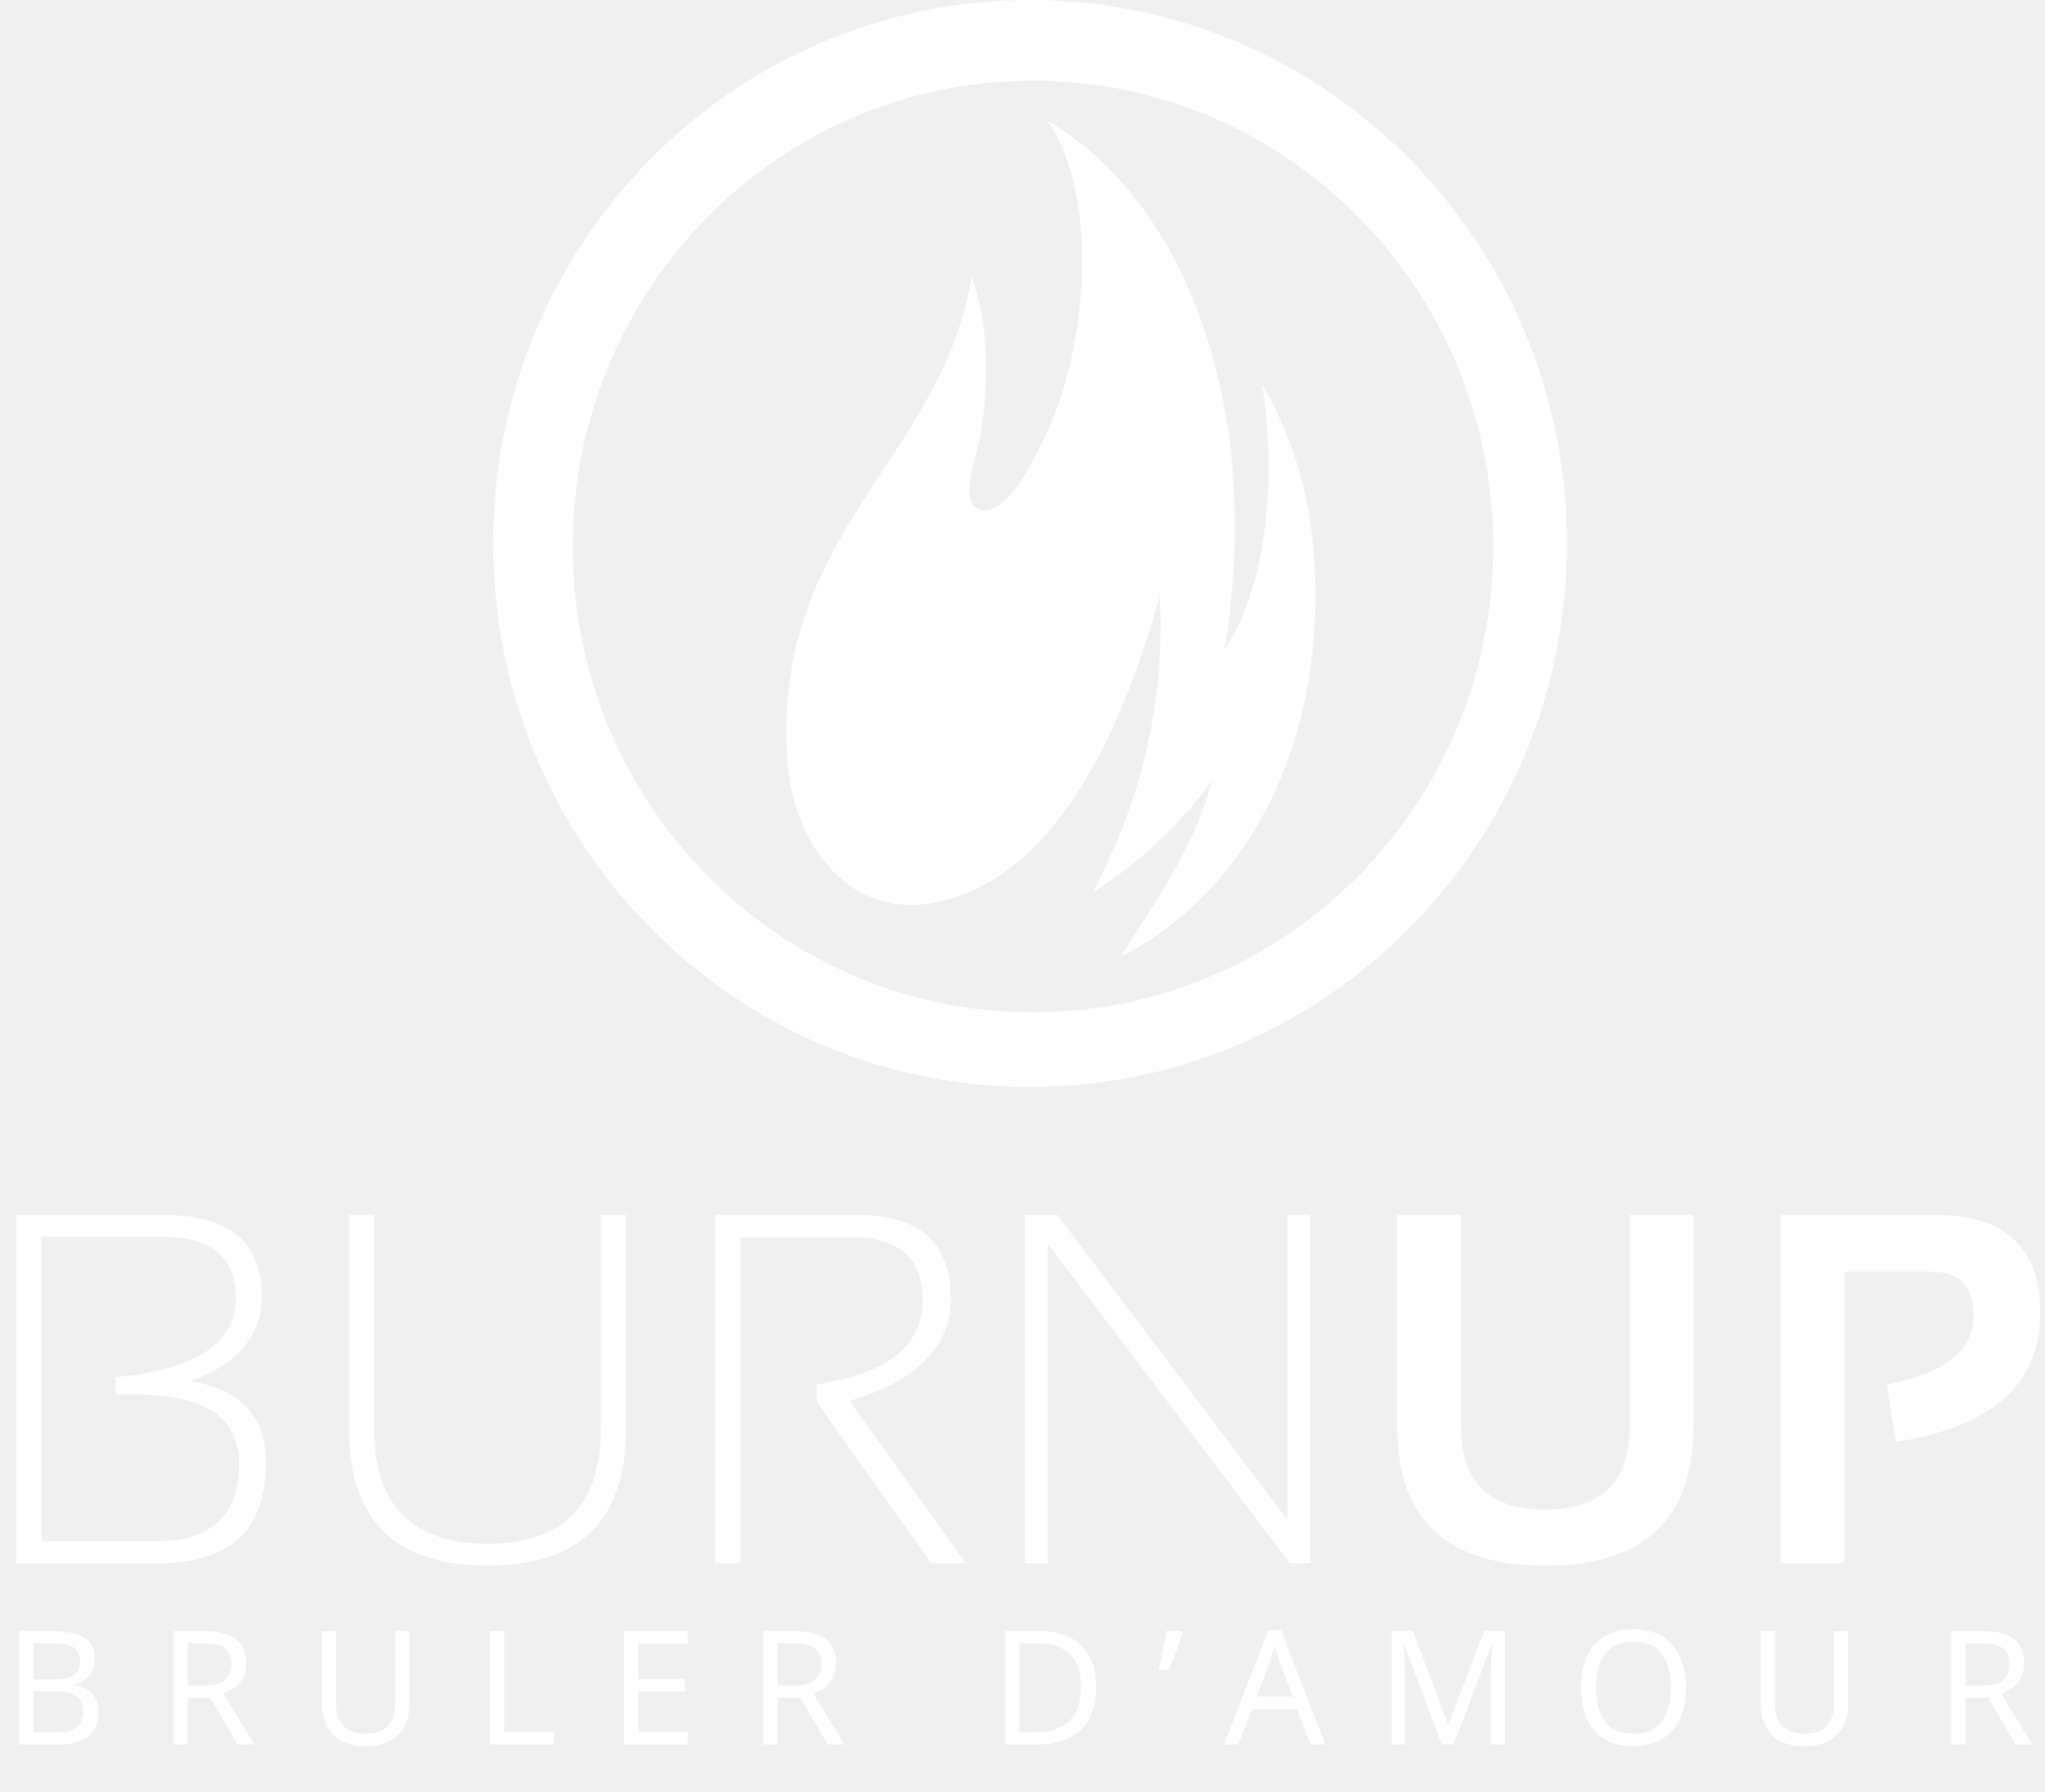
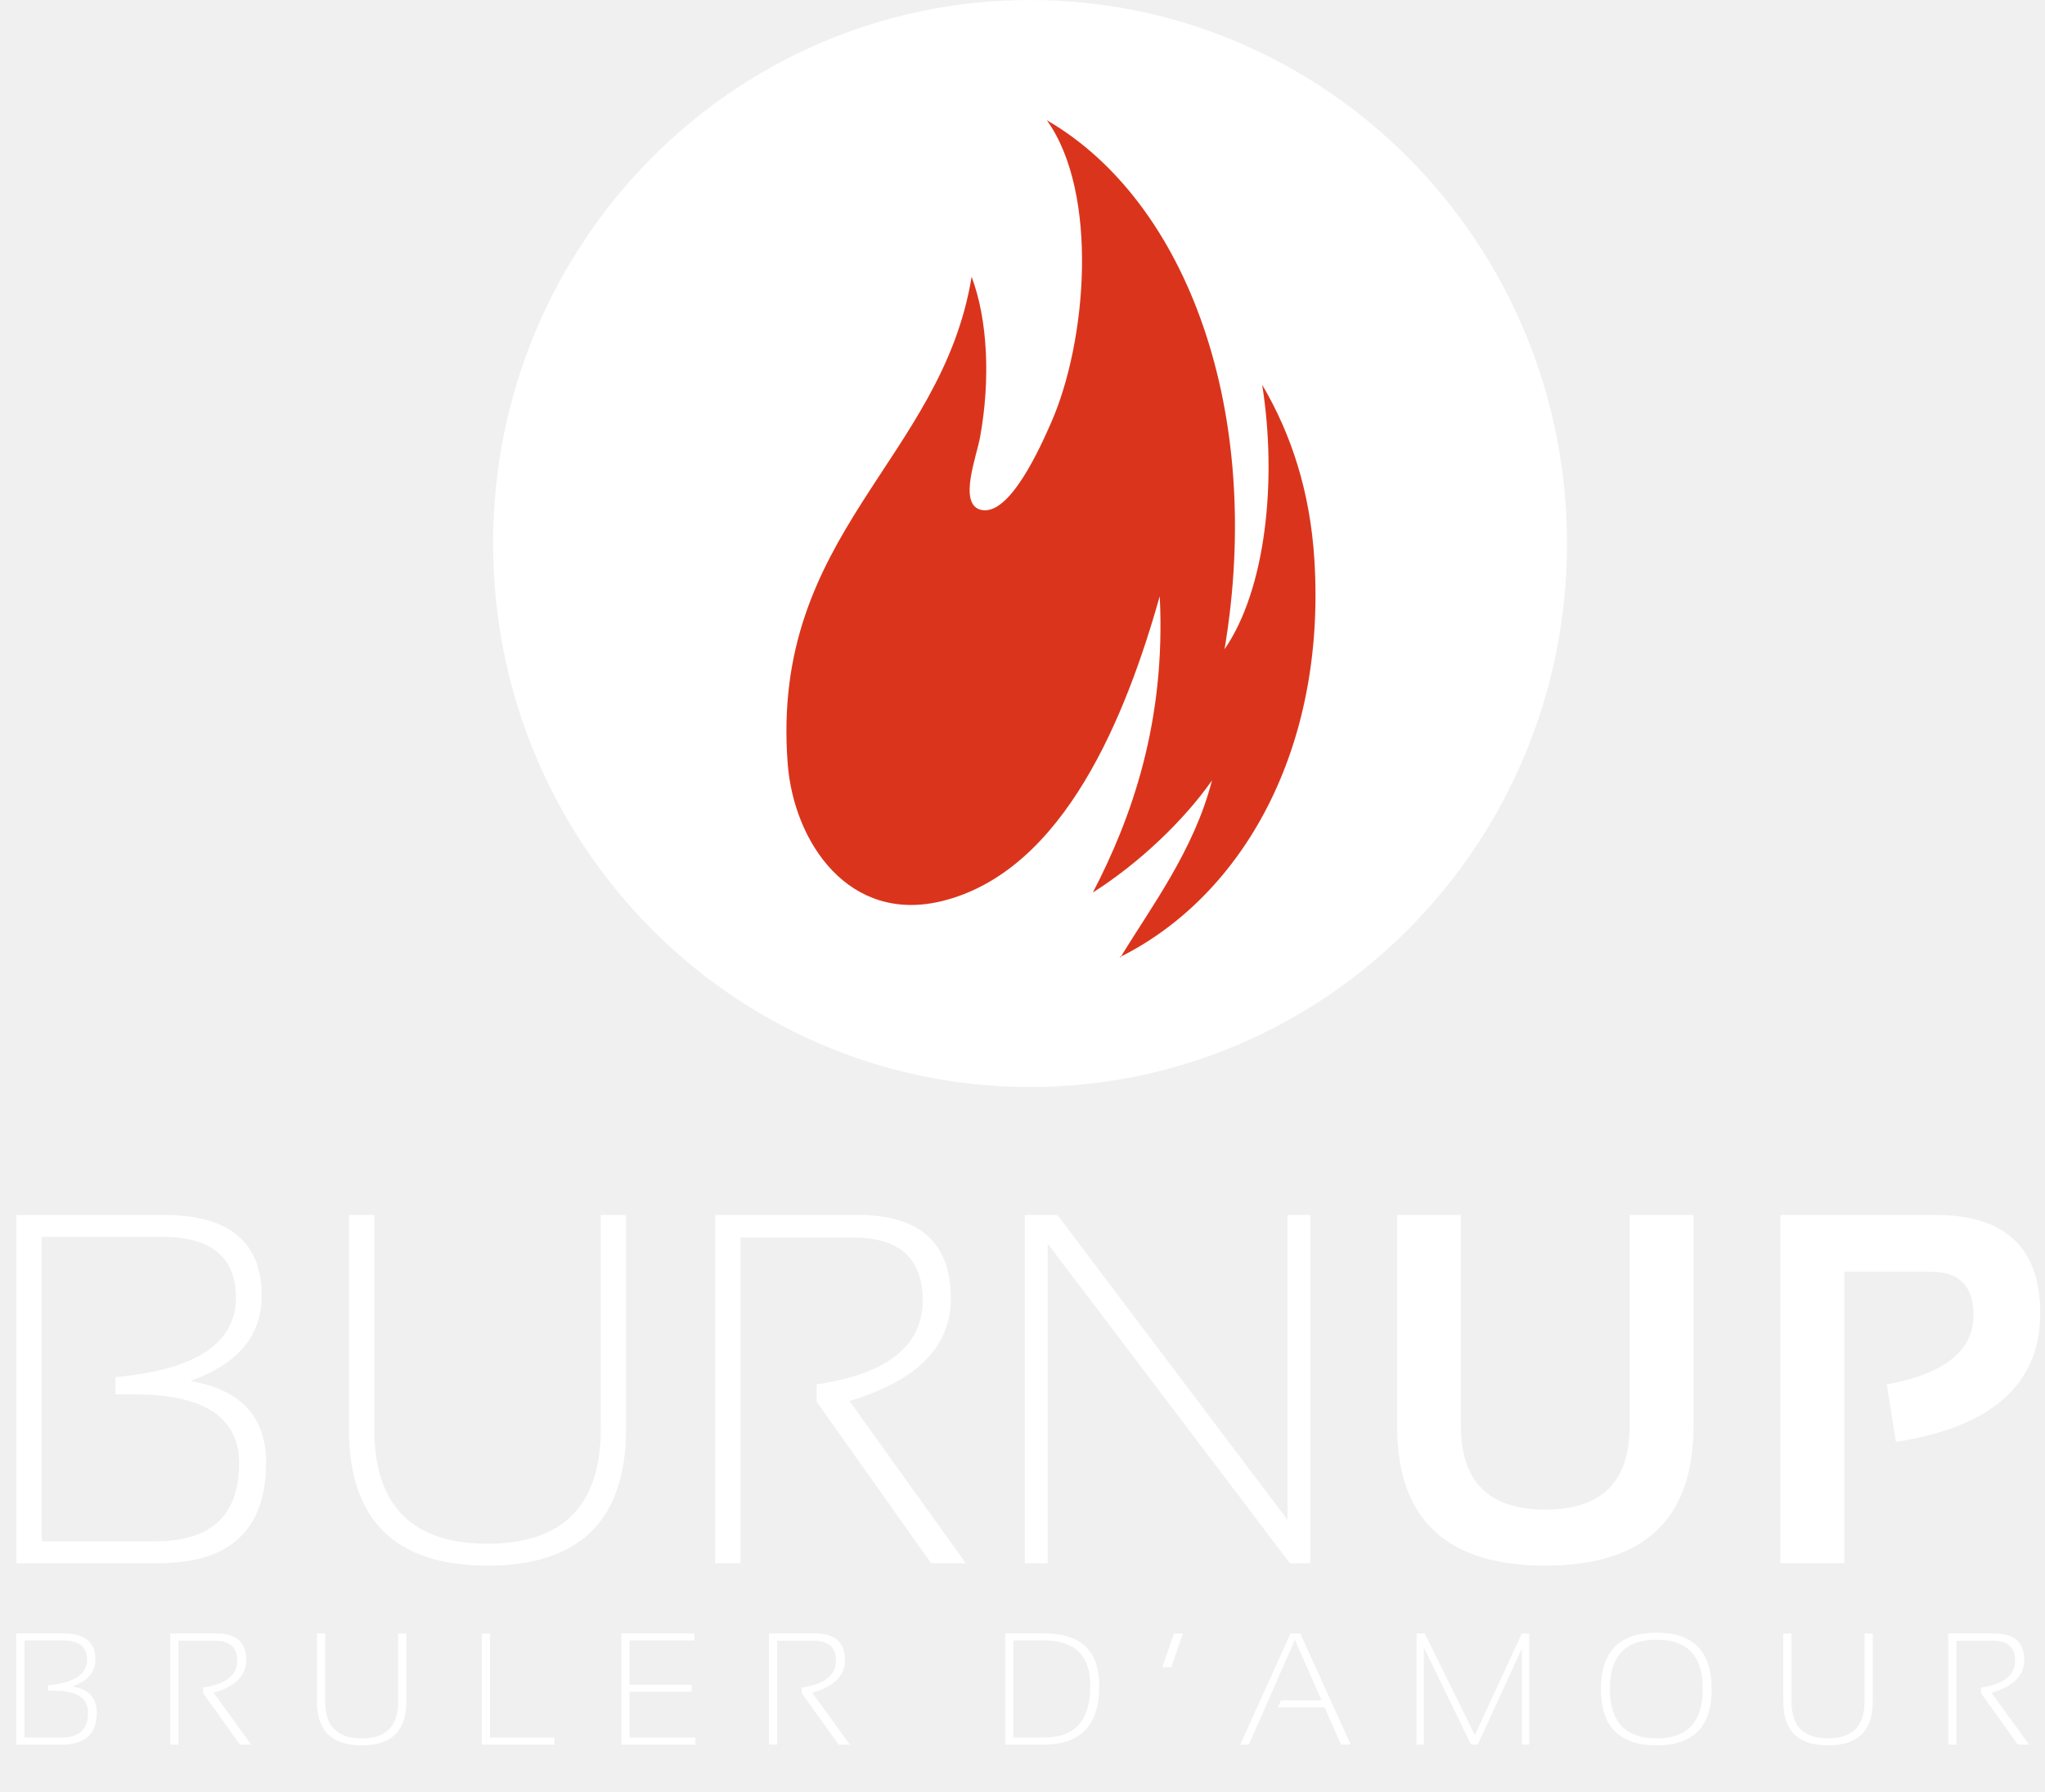
<svg xmlns="http://www.w3.org/2000/svg" width="218px" height="191px" viewBox="0 0 218 191" version="1.1">
  <defs />
  <g id="Page-1" stroke="none" stroke-width="1" fill="none" fill-rule="evenodd">
-     <g id="Logo" fill="#FFFFFF">
-       <g id="Group-7-Copy">
-         <g id="Group-2" transform="translate(1.751004, 0)">
-           <path d="M0,166.662 L0,129.526 L15.669,129.526 C22.656,129.526 26.15,132.408 26.15,138.173 C26.15,142.398 23.615,145.419 18.546,147.237 C23.924,148.154 26.612,151.054 26.612,155.936 C26.612,163.086 22.785,166.662 15.13,166.662 L0,166.662 Z M14.847,164.324 C20.773,164.324 23.735,161.554 23.735,156.014 C23.735,151.115 20.028,148.665 12.613,148.665 L10.558,148.665 L10.558,146.821 C19.12,146.042 23.401,143.22 23.401,138.355 C23.401,134.027 20.764,131.863 15.49,131.863 L2.697,131.863 L2.697,164.324 L14.847,164.324 Z M35.447,152.327 L35.447,129.526 L38.144,129.526 L38.144,152.327 C38.144,160.498 42.168,164.584 50.217,164.584 C58.266,164.584 62.29,160.498 62.29,152.327 L62.29,129.526 L64.987,129.526 L64.987,152.327 C64.987,162.056 60.064,166.921 50.217,166.921 C40.37,166.921 35.447,162.056 35.447,152.327 L35.447,152.327 Z M74.49,166.662 L74.49,129.526 L89.645,129.526 C96.29,129.526 99.612,132.495 99.612,138.433 C99.612,143.575 96.007,147.219 88.798,149.366 L101.205,166.662 L97.506,166.662 L85.304,149.444 L85.304,147.6 C92.839,146.475 96.607,143.488 96.607,138.641 C96.607,134.174 94.141,131.941 89.209,131.941 L77.187,131.941 L77.187,166.662 L74.49,166.662 Z M107.496,166.662 L107.496,129.526 L110.964,129.526 L135.495,162.039 L135.495,129.526 L137.936,129.526 L137.936,166.662 L135.752,166.662 L109.936,132.59 L109.936,166.662 L107.496,166.662 Z M147.181,152.067 L147.181,129.526 L153.988,129.526 L153.988,152.067 C153.988,157.988 156.985,160.948 162.979,160.948 C168.973,160.948 171.97,157.988 171.97,152.067 L171.97,129.526 L178.777,129.526 L178.777,152.067 C178.777,161.97 173.511,166.921 162.979,166.921 C152.447,166.921 147.181,161.97 147.181,152.067 L147.181,152.067 Z M188.05,166.662 L188.05,129.526 L204.49,129.526 C211.991,129.526 215.741,133.014 215.741,139.991 C215.741,147.557 210.613,152.136 200.355,153.729 L199.379,147.6 C205.544,146.475 208.626,144.008 208.626,140.199 C208.626,137.117 207.102,135.576 204.054,135.576 L194.858,135.576 L194.858,166.662 L188.05,166.662 Z" id="BURNUP" />
-           <g id="Group" transform="translate(50.81237, 0)">
-             <path d="M57.24,115.891 C88.853,115.891 114.481,89.948 114.481,57.946 C114.481,25.943 88.853,1.49409537e-13 57.24,1.49409537e-13 C25.627,1.49409537e-13 0,25.943 0,57.946 C0,89.948 25.627,115.891 57.24,115.891 Z M57.554,107.931 C84.651,107.931 106.617,85.694 106.617,58.263 C106.617,30.833 84.651,8.596 57.554,8.596 C30.457,8.596 8.491,30.833 8.491,58.263 C8.491,85.694 30.457,107.931 57.554,107.931 Z" id="Combined-Shape" />
-             <path d="M76.638,83.201 C73.613,87.509 68.867,92.026 63.937,95.157 C68.03,87.269 71.738,77.039 71.067,63.576 C67.518,76.128 60.95,92.827 47.893,96.06 C37.941,98.524 32.044,89.806 31.403,81.397 C29.537,56.867 47.808,49.104 51.012,29.514 C52.734,34.08 53.034,40.518 51.904,46.658 C51.528,48.702 49.624,53.625 51.904,54.327 C55.017,55.287 58.423,47.47 59.48,45.079 C63.278,36.488 64.616,20.638 59.035,12.821 C74.015,21.502 82.208,43.968 77.975,69.215 C82.335,62.9 83.617,51.331 81.986,41.019 C85.051,46.229 87.103,52.34 87.556,59.741 C88.796,79.923 79.892,95.392 67.056,101.924 C66.866,101.882 66.846,102.012 66.833,102.15 C70.105,96.738 74.703,90.717 76.638,83.201 L76.638,83.201 Z" id="Shape-Copy-2" />
-           </g>
-         </g>
-         <text id="BRULER-D’AMOUR" font-family="Sansation-Light, Sansation Light" font-size="16.97" font-weight="300" letter-spacing="5.4">
-           <tspan x="0.407" y="186">BRULER D’AMOU</tspan>
-           <tspan x="206.359" y="186">R</tspan>
-         </text>
-       </g>
+     <g id="logo-baseline">
+       <path d="M1.751,166.662 L1.751,129.526 L17.42,129.526 C24.407,129.526 27.901,132.408 27.901,138.173 C27.901,142.398 25.366,145.419 20.297,147.237 C25.675,148.154 28.363,151.054 28.363,155.936 C28.363,163.086 24.536,166.662 16.881,166.662 L1.751,166.662 Z M16.598,164.324 C22.524,164.324 25.486,161.554 25.486,156.014 C25.486,151.115 21.779,148.665 14.364,148.665 L12.309,148.665 L12.309,146.821 C20.871,146.042 25.152,143.22 25.152,138.355 C25.152,134.027 22.515,131.863 17.241,131.863 L4.448,131.863 L4.448,164.324 L16.598,164.324 Z M37.198,152.327 L37.198,129.526 L39.895,129.526 L39.895,152.327 C39.895,160.498 43.919,164.584 51.968,164.584 C60.017,164.584 64.041,160.498 64.041,152.327 L64.041,129.526 L66.738,129.526 L66.738,152.327 C66.738,162.056 61.815,166.921 51.968,166.921 C42.121,166.921 37.198,162.056 37.198,152.327 L37.198,152.327 Z M76.241,166.662 L76.241,129.526 L91.396,129.526 C98.041,129.526 101.363,132.495 101.363,138.433 C101.363,143.575 97.758,147.219 90.549,149.366 L102.956,166.662 L99.257,166.662 L87.055,149.444 L87.055,147.6 C94.59,146.475 98.358,143.488 98.358,138.641 C98.358,134.174 95.892,131.941 90.96,131.941 L78.938,131.941 L78.938,166.662 L76.241,166.662 Z M109.247,166.662 L109.247,129.526 L112.715,129.526 L137.246,162.039 L137.246,129.526 L139.687,129.526 L139.687,166.662 L137.503,166.662 L111.687,132.59 L111.687,166.662 L109.247,166.662 Z M148.932,152.067 L148.932,129.526 L155.739,129.526 L155.739,152.067 C155.739,157.988 158.736,160.948 164.73,160.948 C170.724,160.948 173.721,157.988 173.721,152.067 L173.721,129.526 L180.528,129.526 L180.528,152.067 C180.528,161.97 175.262,166.921 164.73,166.921 C154.198,166.921 148.932,161.97 148.932,152.067 L148.932,152.067 Z M189.801,166.662 L189.801,129.526 L206.241,129.526 C213.742,129.526 217.492,133.014 217.492,139.991 C217.492,147.557 212.364,152.136 202.106,153.729 L201.13,147.6 C207.295,146.475 210.377,144.008 210.377,140.199 C210.377,137.117 208.853,135.576 205.805,135.576 L196.609,135.576 L196.609,166.662 L189.801,166.662 Z" id="BURNUP" fill="#FFFFFF" />
+       <ellipse id="Combined-Shape" fill="#FFFFFF" cx="109.804" cy="57.946" rx="57.24" ry="57.946" />
+       <path d="M129.202,83.201 C126.177,87.509 121.43,92.026 116.5,95.157 C120.593,87.269 124.301,77.039 123.631,63.576 C120.081,76.128 113.514,92.827 100.457,96.06 C90.505,98.524 84.607,89.806 83.967,81.397 C82.1,56.867 100.372,49.104 103.576,29.514 C105.298,34.08 105.597,40.518 104.467,46.658 C104.091,48.702 102.188,53.625 104.467,54.327 C107.58,55.287 110.986,47.47 112.043,45.079 C115.841,36.488 117.18,20.638 111.598,12.821 C126.578,21.502 134.771,43.968 130.539,69.215 C134.898,62.9 136.18,51.331 134.549,41.019 C137.615,46.229 139.666,52.34 140.12,59.741 C141.359,79.923 132.455,95.392 119.619,101.924 C119.43,101.882 119.409,102.012 119.396,102.15 C122.668,96.738 127.267,90.717 129.202,83.201 L129.202,83.201 Z" id="Shape-Copy-2" fill="#DA351C" />
+       <path d="M1.733,186 L1.733,174.151 L6.788,174.151 C9.042,174.151 10.169,175.071 10.169,176.91 C10.169,178.258 9.351,179.222 7.716,179.802 C9.45,180.095 10.318,181.02 10.318,182.578 C10.318,184.859 9.083,186 6.614,186 L1.733,186 Z M6.523,185.254 C8.434,185.254 9.39,184.37 9.39,182.603 C9.39,181.039 8.194,180.258 5.802,180.258 L5.139,180.258 L5.139,179.669 C7.901,179.421 9.282,178.52 9.282,176.968 C9.282,175.587 8.431,174.897 6.73,174.897 L2.603,174.897 L2.603,185.254 L6.523,185.254 Z M18.154,186 L18.154,174.151 L23.043,174.151 C25.186,174.151 26.258,175.098 26.258,176.993 C26.258,178.634 25.095,179.796 22.769,180.481 L26.771,186 L25.578,186 L21.642,180.506 L21.642,179.918 C24.073,179.559 25.288,178.606 25.288,177.059 C25.288,175.634 24.493,174.921 22.902,174.921 L19.024,174.921 L19.024,186 L18.154,186 Z M33.787,181.426 L33.787,174.151 L34.657,174.151 L34.657,181.426 C34.657,184.033 35.955,185.337 38.552,185.337 C41.148,185.337 42.446,184.033 42.446,181.426 L42.446,174.151 L43.316,174.151 L43.316,181.426 C43.316,184.531 41.728,186.083 38.552,186.083 C35.375,186.083 33.787,184.531 33.787,181.426 L33.787,181.426 Z M52.238,174.151 L52.238,185.254 L59.099,185.254 L59.099,186 L51.368,186 L51.368,174.151 L52.238,174.151 Z M74.02,174.151 L74.02,174.897 L67.109,174.897 L67.109,179.62 L73.738,179.62 L73.738,180.365 L67.109,180.365 L67.109,185.254 L74.136,185.254 L74.136,186 L66.239,186 L66.239,174.151 L74.02,174.151 Z M81.98,186 L81.98,174.151 L86.869,174.151 C89.012,174.151 90.084,175.098 90.084,176.993 C90.084,178.634 88.921,179.796 86.595,180.481 L90.598,186 L89.404,186 L85.468,180.506 L85.468,179.918 C87.899,179.559 89.114,178.606 89.114,177.059 C89.114,175.634 88.319,174.921 86.728,174.921 L82.85,174.921 L82.85,186 L81.98,186 Z M111.299,185.254 C114.586,185.254 116.23,183.42 116.23,179.752 C116.23,176.515 114.586,174.897 111.299,174.897 L108.026,174.897 L108.026,185.254 L111.299,185.254 Z M107.156,186 L107.156,174.151 L111.382,174.151 C115.249,174.151 117.183,176.018 117.183,179.752 C117.183,183.917 115.222,186 111.299,186 L107.156,186 Z M126.104,174.151 L124.861,177.755 L123.908,177.755 L125.151,174.151 L126.104,174.151 Z M133.137,186 L132.209,186 L137.57,174.151 L138.605,174.151 L143.991,186 L142.956,186 L141.199,182.023 L136.219,182.023 L136.559,181.277 L140.876,181.277 L138.034,174.83 L133.137,186 Z M151.007,186 L151.007,174.151 L151.877,174.151 L157.222,184.981 L162.235,174.151 L163.022,174.151 L163.022,186 L162.235,186 L162.235,175.75 L157.528,186 L156.816,186 L151.794,175.667 L151.794,186 L151.007,186 Z M176.609,185.337 C179.879,185.337 181.514,183.572 181.514,180.042 C181.514,176.557 179.879,174.814 176.609,174.814 C173.278,174.814 171.612,176.557 171.612,180.042 C171.612,183.572 173.278,185.337 176.609,185.337 L176.609,185.337 Z M170.659,180.092 C170.659,176.076 172.642,174.068 176.609,174.068 C180.514,174.068 182.467,176.076 182.467,180.092 C182.467,184.086 180.514,186.083 176.609,186.083 C172.642,186.083 170.659,184.086 170.659,180.092 L170.659,180.092 Z M190.104,181.426 L190.104,174.151 L190.974,174.151 L190.974,181.426 C190.974,184.033 192.273,185.337 194.869,185.337 C197.465,185.337 198.763,184.033 198.763,181.426 L198.763,174.151 L199.633,174.151 L199.633,181.426 C199.633,184.531 198.045,186.083 194.869,186.083 C191.692,186.083 190.104,184.531 190.104,181.426 L190.104,181.426 Z M207.685,186 L207.685,174.151 L212.574,174.151 C214.717,174.151 215.789,175.098 215.789,176.993 C215.789,178.634 214.626,179.796 212.3,180.481 L216.303,186 L215.109,186 L211.173,180.506 L211.173,179.918 C213.604,179.559 214.819,178.606 214.819,177.059 C214.819,175.634 214.024,174.921 212.433,174.921 L208.555,174.921 L208.555,186 L207.685,186 Z" id="BRULER-D’AMOUR" fill="#FFFFFF" />
    </g>
  </g>
</svg>
